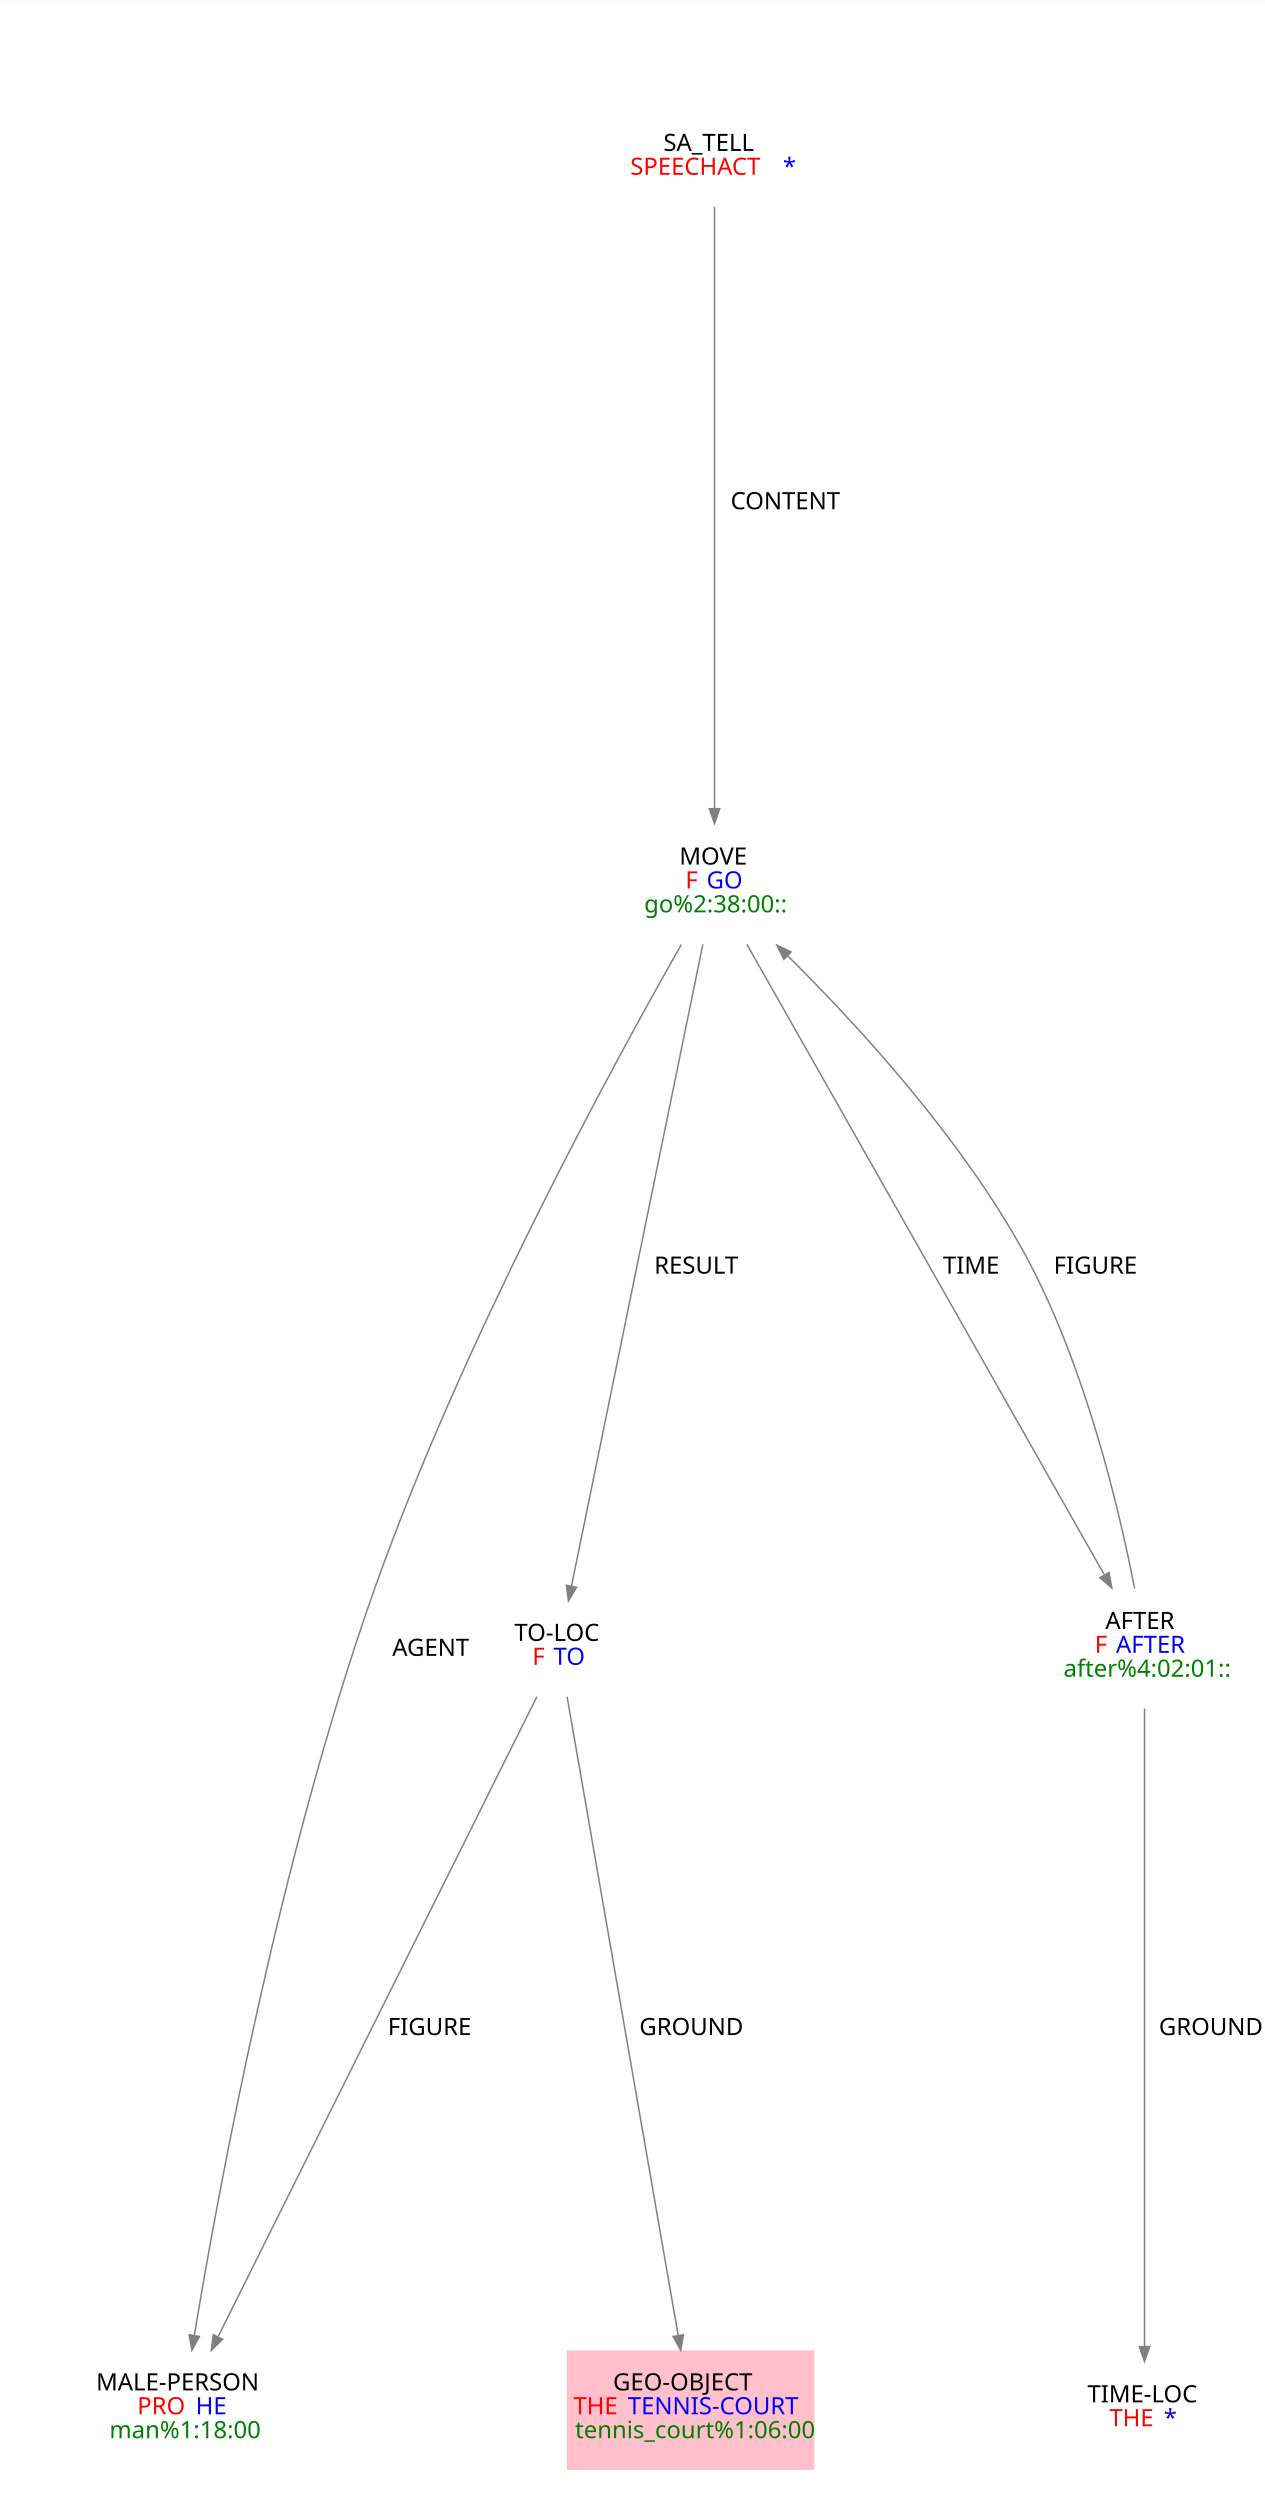
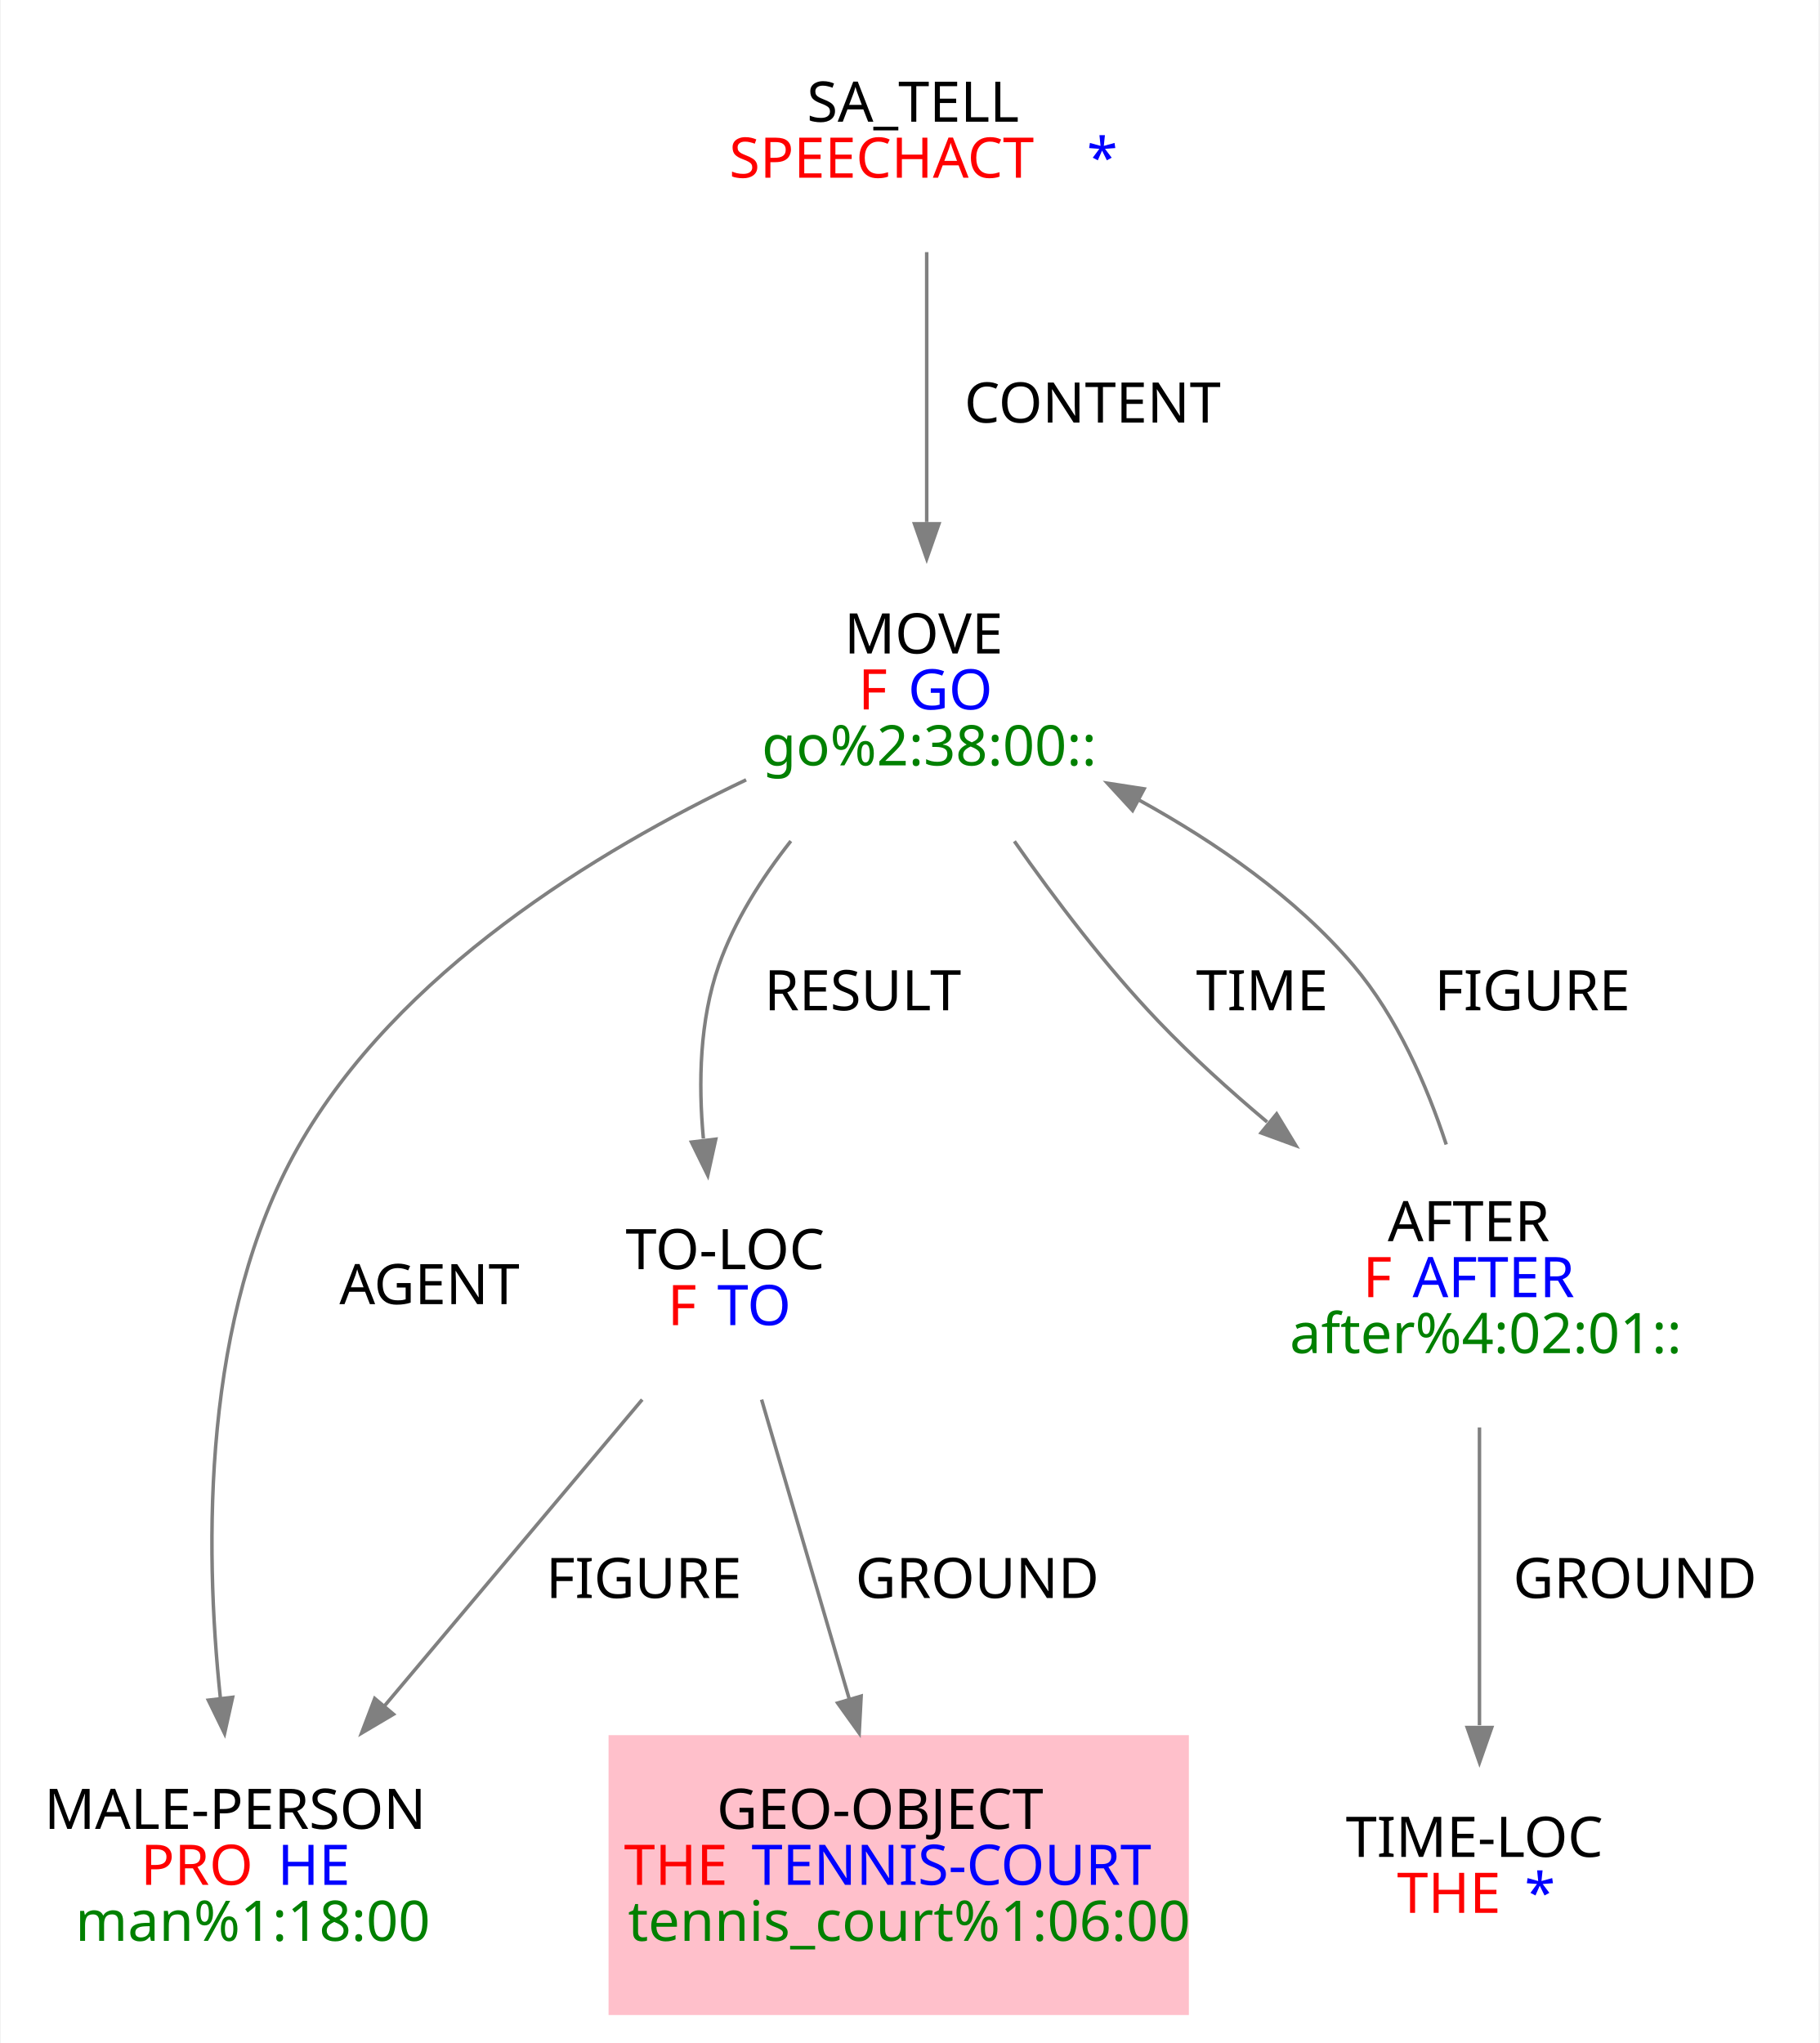
- <svg xmlns="http://www.w3.org/2000/svg" xmlns:xlink="http://www.w3.org/1999/xlink" width="432pt" height="854pt" viewBox="0.00 0.00 432.00 853.69">
-   <g id="graph0" class="graph" transform="scale(1.02 1.02) rotate(0) translate(4 868)">
-     <polygon fill="white" stroke="transparent" points="-4,4 -4,-868 437.27,-868 437.27,4 -4,4" />
+ <svg xmlns="http://www.w3.org/2000/svg" xmlns:xlink="http://www.w3.org/1999/xlink" width="260pt" height="292pt" viewBox="0.00 0.00 259.79 292.00">
+   <g id="graph0" class="graph" transform="scale(1 1) rotate(0) translate(4 288)">
+     <polygon fill="white" stroke="transparent" points="-4,4 -4,-288 255.79,-288 255.79,4 -4,4" />
    <g id="node1" class="node">
      <g id="a_node1">
        <a xlink:href="http://trips.ihmc.us/lexicon/data/ONT::SA_TELL.xml" xlink:title="&lt;font color=&quot;green&quot;&gt;&lt;br /&gt;&lt;/font&gt; &lt;font color=&quot;black&quot;&gt;SA_TELL&lt;/font&gt; &lt;font color=&quot;green&quot;&gt;&lt;br /&gt;&lt;/font&gt; &lt;font color=&quot;red&quot;&gt;SPEECHACT&lt;/font&gt; &lt;font color=&quot;blue&quot;&gt;* &lt;/font&gt; &lt;font color=&quot;green&quot;&gt;&lt;br /&gt; &lt;/font&gt;">
-           <text text-anchor="start" x="215.96" y="-817.6" font-family="Work Sans" font-size="8.00"> </text>
-           <text text-anchor="start" x="218.18" y="-817.6" font-family="Work Sans" font-size="8.00">SA_TELL</text>
-           <text text-anchor="start" x="252.42" y="-817.6" font-family="Work Sans" font-size="8.00"> </text>
-           <text text-anchor="start" x="204.85" y="-809.6" font-family="Work Sans" font-size="8.00"> </text>
-           <text text-anchor="start" x="207.07" y="-809.6" font-family="Work Sans" font-size="8.00" fill="red">SPEECHACT</text>
-           <text text-anchor="start" x="255.97" y="-809.6" font-family="Work Sans" font-size="8.00"> </text>
-           <text text-anchor="start" x="258.19" y="-809.6" font-family="Work Sans" font-size="8.00" fill="blue">* </text>
-           <text text-anchor="start" x="263.53" y="-809.6" font-family="Work Sans" font-size="8.00"> </text>
-           <text text-anchor="start" x="234.19" y="-801.6" font-family="Work Sans" font-size="8.00" fill="green"> </text>
+           <text text-anchor="start" x="109" y="-270.6" font-family="Work Sans" font-size="8.00"> </text>
+           <text text-anchor="start" x="111.22" y="-270.6" font-family="Work Sans" font-size="8.00">SA_TELL</text>
+           <text text-anchor="start" x="145.46" y="-270.6" font-family="Work Sans" font-size="8.00"> </text>
+           <text text-anchor="start" x="97.89" y="-262.6" font-family="Work Sans" font-size="8.00"> </text>
+           <text text-anchor="start" x="100.11" y="-262.6" font-family="Work Sans" font-size="8.00" fill="red">SPEECHACT</text>
+           <text text-anchor="start" x="149.01" y="-262.6" font-family="Work Sans" font-size="8.00"> </text>
+           <text text-anchor="start" x="151.23" y="-262.6" font-family="Work Sans" font-size="8.00" fill="blue">* </text>
+           <text text-anchor="start" x="156.57" y="-262.6" font-family="Work Sans" font-size="8.00"> </text>
+           <text text-anchor="start" x="127.23" y="-254.6" font-family="Work Sans" font-size="8.00" fill="green"> </text>
        </a>
      </g>
    </g>
    <g id="node2" class="node">
      <g id="a_node2">
        <a xlink:href="http://trips.ihmc.us/lexicon/data/ONT::MOVE.xml" xlink:title="&lt;font color=&quot;green&quot;&gt;&lt;br /&gt;&lt;/font&gt; &lt;font color=&quot;black&quot;&gt;MOVE&lt;/font&gt; &lt;font color=&quot;green&quot;&gt;&lt;br /&gt;&lt;/font&gt; &lt;font color=&quot;red&quot;&gt;F&lt;/font&gt; &lt;font color=&quot;blue&quot;&gt;GO&lt;/font&gt; &lt;font color=&quot;green&quot;&gt;&lt;br /&gt;&lt;/font&gt; &lt;font color=&quot;green&quot;&gt;go%2:38:00::&lt;/font&gt; &lt;font color=&quot;green&quot;&gt;&lt;br /&gt; &lt;/font&gt;">
-           <text text-anchor="start" x="221.3" y="-578.6" font-family="Work Sans" font-size="8.00"> </text>
-           <text text-anchor="start" x="223.52" y="-578.6" font-family="Work Sans" font-size="8.00">MOVE</text>
-           <text text-anchor="start" x="247.08" y="-578.6" font-family="Work Sans" font-size="8.00"> </text>
-           <text text-anchor="start" x="223.3" y="-570.6" font-family="Work Sans" font-size="8.00"> </text>
-           <text text-anchor="start" x="225.52" y="-570.6" font-family="Work Sans" font-size="8.00" fill="red">F</text>
-           <text text-anchor="start" x="230.41" y="-570.6" font-family="Work Sans" font-size="8.00"> </text>
-           <text text-anchor="start" x="232.63" y="-570.6" font-family="Work Sans" font-size="8.00" fill="blue">GO</text>
-           <text text-anchor="start" x="245.08" y="-570.6" font-family="Work Sans" font-size="8.00"> </text>
-           <text text-anchor="start" x="209.5" y="-562.6" font-family="Work Sans" font-size="8.00"> </text>
-           <text text-anchor="start" x="211.73" y="-562.6" font-family="Work Sans" font-size="8.00" fill="green">go%2:38:00::</text>
-           <text text-anchor="start" x="258.87" y="-562.6" font-family="Work Sans" font-size="8.00"> </text>
-           <text text-anchor="start" x="234.19" y="-554.6" font-family="Work Sans" font-size="8.00" fill="green"> </text>
+           <text text-anchor="start" x="114.34" y="-194.6" font-family="Work Sans" font-size="8.00"> </text>
+           <text text-anchor="start" x="116.56" y="-194.6" font-family="Work Sans" font-size="8.00">MOVE</text>
+           <text text-anchor="start" x="140.12" y="-194.6" font-family="Work Sans" font-size="8.00"> </text>
+           <text text-anchor="start" x="116.34" y="-186.6" font-family="Work Sans" font-size="8.00"> </text>
+           <text text-anchor="start" x="118.56" y="-186.6" font-family="Work Sans" font-size="8.00" fill="red">F</text>
+           <text text-anchor="start" x="123.45" y="-186.6" font-family="Work Sans" font-size="8.00"> </text>
+           <text text-anchor="start" x="125.67" y="-186.6" font-family="Work Sans" font-size="8.00" fill="blue">GO</text>
+           <text text-anchor="start" x="138.12" y="-186.6" font-family="Work Sans" font-size="8.00"> </text>
+           <text text-anchor="start" x="102.54" y="-178.6" font-family="Work Sans" font-size="8.00"> </text>
+           <text text-anchor="start" x="104.77" y="-178.6" font-family="Work Sans" font-size="8.00" fill="green">go%2:38:00::</text>
+           <text text-anchor="start" x="151.91" y="-178.6" font-family="Work Sans" font-size="8.00"> </text>
+           <text text-anchor="start" x="127.23" y="-170.6" font-family="Work Sans" font-size="8.00" fill="green"> </text>
        </a>
      </g>
    </g>
    <g id="edge5" class="edge">
-       <path fill="none" stroke="grey" stroke-width="0.5" d="M235.3,-798.92C235.3,-758.46 235.3,-647.16 235.3,-597.49" />
-       <polygon fill="grey" stroke="grey" stroke-width="0.5" points="237.05,-597.32 235.3,-592.32 233.55,-597.32 237.05,-597.32" />
-       <text text-anchor="middle" x="259.01" y="-697.6" font-family="Work Sans" font-size="8.00"> CONTENT   </text>
+       <path fill="none" stroke="grey" stroke-width="0.5" d="M128.34,-251.96C128.34,-241.04 128.34,-226.02 128.34,-213.39" />
+       <polygon fill="grey" stroke="grey" stroke-width="0.5" points="130.09,-213.14 128.34,-208.14 126.59,-213.14 130.09,-213.14" />
+       <text text-anchor="middle" x="152.05" y="-227.6" font-family="Work Sans" font-size="8.00"> CONTENT   </text>
    </g>
    <g id="node3" class="node">
      <g id="a_node3">
        <a xlink:href="http://trips.ihmc.us/lexicon/data/ONT::MALE-PERSON.xml" xlink:title="&lt;font color=&quot;green&quot;&gt;&lt;br /&gt;&lt;/font&gt; &lt;font color=&quot;black&quot;&gt;MALE-PERSON&lt;/font&gt; &lt;font color=&quot;green&quot;&gt;&lt;br /&gt;&lt;/font&gt; &lt;font color=&quot;red&quot;&gt;PRO&lt;/font&gt; &lt;font color=&quot;blue&quot;&gt;HE&lt;/font&gt; &lt;font color=&quot;green&quot;&gt;&lt;br /&gt;&lt;/font&gt; &lt;font color=&quot;green&quot;&gt;man%1:18:00&lt;/font&gt; &lt;font color=&quot;green&quot;&gt;&lt;br /&gt; &lt;/font&gt;">
-           <text text-anchor="start" x="25.96" y="-67.6" font-family="Work Sans" font-size="8.00"> </text>
-           <text text-anchor="start" x="28.18" y="-67.6" font-family="Work Sans" font-size="8.00">MALE-PERSON</text>
-           <text text-anchor="start" x="86.42" y="-67.6" font-family="Work Sans" font-size="8.00"> </text>
-           <text text-anchor="start" x="39.74" y="-59.6" font-family="Work Sans" font-size="8.00"> </text>
-           <text text-anchor="start" x="41.96" y="-59.6" font-family="Work Sans" font-size="8.00" fill="red">PRO</text>
-           <text text-anchor="start" x="59.3" y="-59.6" font-family="Work Sans" font-size="8.00"> </text>
-           <text text-anchor="start" x="61.52" y="-59.6" font-family="Work Sans" font-size="8.00" fill="blue">HE</text>
-           <text text-anchor="start" x="72.64" y="-59.6" font-family="Work Sans" font-size="8.00"> </text>
-           <text text-anchor="start" x="30.39" y="-51.6" font-family="Work Sans" font-size="8.00"> </text>
-           <text text-anchor="start" x="32.62" y="-51.6" font-family="Work Sans" font-size="8.00" fill="green">man%1:18:00</text>
-           <text text-anchor="start" x="81.98" y="-51.6" font-family="Work Sans" font-size="8.00"> </text>
-           <text text-anchor="start" x="56.19" y="-43.6" font-family="Work Sans" font-size="8.00" fill="green"> </text>
+           <text text-anchor="start" x="0" y="-26.6" font-family="Work Sans" font-size="8.00"> </text>
+           <text text-anchor="start" x="2.22" y="-26.6" font-family="Work Sans" font-size="8.00">MALE-PERSON</text>
+           <text text-anchor="start" x="60.46" y="-26.6" font-family="Work Sans" font-size="8.00"> </text>
+           <text text-anchor="start" x="13.78" y="-18.6" font-family="Work Sans" font-size="8.00"> </text>
+           <text text-anchor="start" x="16" y="-18.6" font-family="Work Sans" font-size="8.00" fill="red">PRO</text>
+           <text text-anchor="start" x="33.34" y="-18.6" font-family="Work Sans" font-size="8.00"> </text>
+           <text text-anchor="start" x="35.56" y="-18.6" font-family="Work Sans" font-size="8.00" fill="blue">HE</text>
+           <text text-anchor="start" x="46.68" y="-18.6" font-family="Work Sans" font-size="8.00"> </text>
+           <text text-anchor="start" x="4.43" y="-10.6" font-family="Work Sans" font-size="8.00"> </text>
+           <text text-anchor="start" x="6.66" y="-10.6" font-family="Work Sans" font-size="8.00" fill="green">man%1:18:00</text>
+           <text text-anchor="start" x="56.02" y="-10.6" font-family="Work Sans" font-size="8.00"> </text>
+           <text text-anchor="start" x="30.23" y="-2.6" font-family="Work Sans" font-size="8.00" fill="green"> </text>
        </a>
      </g>
    </g>
-     <g id="edge8" class="edge">
-       <path fill="none" stroke="grey" stroke-width="0.5" d="M224.19,-551.83C201.83,-512.54 151.03,-419.54 121.43,-336 89.62,-246.25 69.08,-134.34 61.08,-86.04" />
-       <polygon fill="grey" stroke="grey" stroke-width="0.5" points="62.79,-85.67 60.26,-81.01 59.34,-86.23 62.79,-85.67" />
-       <text text-anchor="middle" x="140.24" y="-313.6" font-family="Work Sans" font-size="8.00"> AGENT   </text>
+     <g id="edge3" class="edge">
+       <path fill="none" stroke="grey" stroke-width="0.5" d="M102.53,-176.54C81.35,-166.47 52.62,-149.05 38.47,-124 24.84,-99.87 25.07,-67.32 27.39,-45.32" />
+       <polygon fill="grey" stroke="grey" stroke-width="0.5" points="29.14,-45.41 27.99,-40.24 25.67,-45 29.14,-45.41" />
+       <text text-anchor="middle" x="57.28" y="-101.6" font-family="Work Sans" font-size="8.00"> AGENT   </text>
    </g>
    <g id="node4" class="node">
      <g id="a_node4">
        <a xlink:href="http://trips.ihmc.us/lexicon/data/ONT::TO-LOC.xml" xlink:title="&lt;font color=&quot;green&quot;&gt;&lt;br /&gt;&lt;/font&gt; &lt;font color=&quot;black&quot;&gt;TO-LOC&lt;/font&gt; &lt;font color=&quot;green&quot;&gt;&lt;br /&gt;&lt;/font&gt; &lt;font color=&quot;red&quot;&gt;F&lt;/font&gt; &lt;font color=&quot;blue&quot;&gt;TO&lt;/font&gt; &lt;font color=&quot;green&quot;&gt;&lt;br /&gt; &lt;/font&gt;">
-           <text text-anchor="start" x="166.04" y="-318.6" font-family="Work Sans" font-size="8.00"> </text>
-           <text text-anchor="start" x="168.26" y="-318.6" font-family="Work Sans" font-size="8.00">TO-LOC</text>
-           <text text-anchor="start" x="198.34" y="-318.6" font-family="Work Sans" font-size="8.00"> </text>
-           <text text-anchor="start" x="172.04" y="-310.6" font-family="Work Sans" font-size="8.00"> </text>
-           <text text-anchor="start" x="174.26" y="-310.6" font-family="Work Sans" font-size="8.00" fill="red">F</text>
-           <text text-anchor="start" x="179.15" y="-310.6" font-family="Work Sans" font-size="8.00"> </text>
-           <text text-anchor="start" x="181.37" y="-310.6" font-family="Work Sans" font-size="8.00" fill="blue">TO</text>
-           <text text-anchor="start" x="192.34" y="-310.6" font-family="Work Sans" font-size="8.00"> </text>
-           <text text-anchor="start" x="182.19" y="-302.6" font-family="Work Sans" font-size="8.00" fill="green"> </text>
+           <text text-anchor="start" x="83.08" y="-106.6" font-family="Work Sans" font-size="8.00"> </text>
+           <text text-anchor="start" x="85.3" y="-106.6" font-family="Work Sans" font-size="8.00">TO-LOC</text>
+           <text text-anchor="start" x="115.38" y="-106.6" font-family="Work Sans" font-size="8.00"> </text>
+           <text text-anchor="start" x="89.08" y="-98.6" font-family="Work Sans" font-size="8.00"> </text>
+           <text text-anchor="start" x="91.3" y="-98.6" font-family="Work Sans" font-size="8.00" fill="red">F</text>
+           <text text-anchor="start" x="96.19" y="-98.6" font-family="Work Sans" font-size="8.00"> </text>
+           <text text-anchor="start" x="98.41" y="-98.6" font-family="Work Sans" font-size="8.00" fill="blue">TO</text>
+           <text text-anchor="start" x="109.38" y="-98.6" font-family="Work Sans" font-size="8.00"> </text>
+           <text text-anchor="start" x="99.23" y="-90.6" font-family="Work Sans" font-size="8.00" fill="green"> </text>
        </a>
      </g>
    </g>
    <g id="edge2" class="edge">
-       <path fill="none" stroke="grey" stroke-width="0.5" d="M231.39,-551.91C221.8,-505.04 197.16,-384.69 187.38,-336.94" />
-       <polygon fill="grey" stroke="grey" stroke-width="0.5" points="189.09,-336.57 186.38,-332.02 185.66,-337.27 189.09,-336.57" />
-       <text text-anchor="middle" x="229.16" y="-441.6" font-family="Work Sans" font-size="8.00"> RESULT   </text>
+       <path fill="none" stroke="grey" stroke-width="0.5" d="M108.92,-167.79C104.72,-162.46 100.86,-156.37 98.62,-150 95.88,-142.21 95.69,-133.19 96.42,-125.28" />
+       <polygon fill="grey" stroke="grey" stroke-width="0.5" points="98.19,-125.18 97.05,-120.01 94.72,-124.76 98.19,-125.18" />
+       <text text-anchor="middle" x="119.2" y="-143.6" font-family="Work Sans" font-size="8.00"> RESULT   </text>
    </g>
    <g id="node6" class="node">
      <g id="a_node6">
        <a xlink:href="http://trips.ihmc.us/lexicon/data/ONT::AFTER.xml" xlink:title="&lt;font color=&quot;green&quot;&gt;&lt;br /&gt;&lt;/font&gt; &lt;font color=&quot;black&quot;&gt;AFTER&lt;/font&gt; &lt;font color=&quot;green&quot;&gt;&lt;br /&gt;&lt;/font&gt; &lt;font color=&quot;red&quot;&gt;F&lt;/font&gt; &lt;font color=&quot;blue&quot;&gt;AFTER&lt;/font&gt; &lt;font color=&quot;green&quot;&gt;&lt;br /&gt;&lt;/font&gt; &lt;font color=&quot;green&quot;&gt;after%4:02:01::&lt;/font&gt; &lt;font color=&quot;green&quot;&gt;&lt;br /&gt; &lt;/font&gt;">
-           <text text-anchor="start" x="363.97" y="-322.6" font-family="Work Sans" font-size="8.00"> </text>
-           <text text-anchor="start" x="366.19" y="-322.6" font-family="Work Sans" font-size="8.00">AFTER</text>
-           <text text-anchor="start" x="392.41" y="-322.6" font-family="Work Sans" font-size="8.00"> </text>
-           <text text-anchor="start" x="360.41" y="-314.6" font-family="Work Sans" font-size="8.00"> </text>
-           <text text-anchor="start" x="362.63" y="-314.6" font-family="Work Sans" font-size="8.00" fill="red">F</text>
-           <text text-anchor="start" x="367.52" y="-314.6" font-family="Work Sans" font-size="8.00"> </text>
-           <text text-anchor="start" x="369.74" y="-314.6" font-family="Work Sans" font-size="8.00" fill="blue">AFTER</text>
-           <text text-anchor="start" x="395.97" y="-314.6" font-family="Work Sans" font-size="8.00"> </text>
-           <text text-anchor="start" x="349.95" y="-306.6" font-family="Work Sans" font-size="8.00"> </text>
-           <text text-anchor="start" x="352.17" y="-306.6" font-family="Work Sans" font-size="8.00" fill="green">after%4:02:01::</text>
-           <text text-anchor="start" x="406.43" y="-306.6" font-family="Work Sans" font-size="8.00"> </text>
-           <text text-anchor="start" x="378.19" y="-298.6" font-family="Work Sans" font-size="8.00" fill="green"> </text>
+           <text text-anchor="start" x="192.01" y="-110.6" font-family="Work Sans" font-size="8.00"> </text>
+           <text text-anchor="start" x="194.23" y="-110.6" font-family="Work Sans" font-size="8.00">AFTER</text>
+           <text text-anchor="start" x="220.45" y="-110.6" font-family="Work Sans" font-size="8.00"> </text>
+           <text text-anchor="start" x="188.45" y="-102.6" font-family="Work Sans" font-size="8.00"> </text>
+           <text text-anchor="start" x="190.67" y="-102.6" font-family="Work Sans" font-size="8.00" fill="red">F</text>
+           <text text-anchor="start" x="195.56" y="-102.6" font-family="Work Sans" font-size="8.00"> </text>
+           <text text-anchor="start" x="197.78" y="-102.6" font-family="Work Sans" font-size="8.00" fill="blue">AFTER</text>
+           <text text-anchor="start" x="224.01" y="-102.6" font-family="Work Sans" font-size="8.00"> </text>
+           <text text-anchor="start" x="177.99" y="-94.6" font-family="Work Sans" font-size="8.00"> </text>
+           <text text-anchor="start" x="180.21" y="-94.6" font-family="Work Sans" font-size="8.00" fill="green">after%4:02:01::</text>
+           <text text-anchor="start" x="234.47" y="-94.6" font-family="Work Sans" font-size="8.00"> </text>
+           <text text-anchor="start" x="206.23" y="-86.6" font-family="Work Sans" font-size="8.00" fill="green"> </text>
        </a>
      </g>
    </g>
-     <g id="edge3" class="edge">
-       <path fill="none" stroke="grey" stroke-width="0.5" d="M246.12,-551.91C271.98,-506.31 337.28,-391.12 365.72,-340.96" />
-       <polygon fill="grey" stroke="grey" stroke-width="0.5" points="367.41,-341.53 368.35,-336.31 364.36,-339.8 367.41,-341.53" />
-       <text text-anchor="middle" x="321.23" y="-441.6" font-family="Work Sans" font-size="8.00"> TIME   </text>
+     <g id="edge6" class="edge">
+       <path fill="none" stroke="grey" stroke-width="0.5" d="M140.87,-167.76C146.69,-159.45 153.97,-149.85 161.48,-142 166.21,-137.05 171.61,-132.16 176.99,-127.64" />
+       <polygon fill="grey" stroke="grey" stroke-width="0.5" points="178.35,-128.79 181.1,-124.26 176.13,-126.08 178.35,-128.79" />
+       <text text-anchor="middle" x="176.27" y="-143.6" font-family="Work Sans" font-size="8.00"> TIME   </text>
    </g>
    <g id="edge4" class="edge">
-       <path fill="none" stroke="grey" stroke-width="0.5" d="M175.8,-299.93C154.7,-257.58 94.76,-137.21 69.14,-85.78" />
-       <polygon fill="grey" stroke="grey" stroke-width="0.5" points="70.57,-84.71 66.77,-81.02 67.43,-86.28 70.57,-84.71" />
-       <text text-anchor="middle" x="139.86" y="-186.6" font-family="Work Sans" font-size="8.00"> FIGURE   </text>
+       <path fill="none" stroke="grey" stroke-width="0.5" d="M87.68,-87.96C77.37,-75.7 62.63,-58.19 50.82,-44.15" />
+       <polygon fill="grey" stroke="grey" stroke-width="0.5" points="52.13,-42.99 47.57,-40.29 49.45,-45.24 52.13,-42.99" />
+       <text text-anchor="middle" x="87.9" y="-59.6" font-family="Work Sans" font-size="8.00"> FIGURE   </text>
    </g>
    <g id="node5" class="node">
      <g id="a_node5">
        <a xlink:href="http://trips.ihmc.us/lexicon/data/ONT::GEO-OBJECT.xml" xlink:title="&lt;font color=&quot;green&quot;&gt;&lt;br /&gt;&lt;/font&gt; &lt;font color=&quot;black&quot;&gt;GEO-OBJECT&lt;/font&gt; &lt;font color=&quot;green&quot;&gt;&lt;br /&gt;&lt;/font&gt; &lt;font color=&quot;red&quot;&gt;THE&lt;/font&gt; &lt;font color=&quot;blue&quot;&gt;TENNIS-COURT&lt;/font&gt; &lt;font color=&quot;green&quot;&gt;&lt;br /&gt;&lt;/font&gt; &lt;font color=&quot;green&quot;&gt;tennis_court%1:06:00&lt;/font&gt; &lt;font color=&quot;green&quot;&gt;&lt;br /&gt; &lt;/font&gt;">
-           <polygon fill="pink" stroke="transparent" points="268.77,-81 185.83,-81 185.83,-41 268.77,-41 268.77,-81" />
-           <text text-anchor="start" x="199.08" y="-67.6" font-family="Work Sans" font-size="8.00"> </text>
-           <text text-anchor="start" x="201.3" y="-67.6" font-family="Work Sans" font-size="8.00">GEO-OBJECT</text>
-           <text text-anchor="start" x="253.3" y="-67.6" font-family="Work Sans" font-size="8.00"> </text>
-           <text text-anchor="start" x="185.82" y="-59.6" font-family="Work Sans" font-size="8.00"> </text>
-           <text text-anchor="start" x="188.04" y="-59.6" font-family="Work Sans" font-size="8.00" fill="red">THE</text>
-           <text text-anchor="start" x="204.04" y="-59.6" font-family="Work Sans" font-size="8.00"> </text>
-           <text text-anchor="start" x="206.26" y="-59.6" font-family="Work Sans" font-size="8.00" fill="blue">TENNIS-COURT</text>
-           <text text-anchor="start" x="266.56" y="-59.6" font-family="Work Sans" font-size="8.00"> </text>
-           <text text-anchor="start" x="186.38" y="-51.6" font-family="Work Sans" font-size="8.00"> </text>
-           <text text-anchor="start" x="188.61" y="-51.6" font-family="Work Sans" font-size="8.00" fill="green">tennis_court%1:06:00</text>
-           <text text-anchor="start" x="265.99" y="-51.6" font-family="Work Sans" font-size="8.00"> </text>
-           <text text-anchor="start" x="226.19" y="-43.6" font-family="Work Sans" font-size="8.00" fill="green"> </text>
+           <polygon fill="pink" stroke="transparent" points="165.81,-40 82.87,-40 82.87,0 165.81,0 165.81,-40" />
+           <text text-anchor="start" x="96.12" y="-26.6" font-family="Work Sans" font-size="8.00"> </text>
+           <text text-anchor="start" x="98.34" y="-26.6" font-family="Work Sans" font-size="8.00">GEO-OBJECT</text>
+           <text text-anchor="start" x="150.34" y="-26.6" font-family="Work Sans" font-size="8.00"> </text>
+           <text text-anchor="start" x="82.86" y="-18.6" font-family="Work Sans" font-size="8.00"> </text>
+           <text text-anchor="start" x="85.08" y="-18.6" font-family="Work Sans" font-size="8.00" fill="red">THE</text>
+           <text text-anchor="start" x="101.08" y="-18.6" font-family="Work Sans" font-size="8.00"> </text>
+           <text text-anchor="start" x="103.3" y="-18.6" font-family="Work Sans" font-size="8.00" fill="blue">TENNIS-COURT</text>
+           <text text-anchor="start" x="163.6" y="-18.6" font-family="Work Sans" font-size="8.00"> </text>
+           <text text-anchor="start" x="83.42" y="-10.6" font-family="Work Sans" font-size="8.00"> </text>
+           <text text-anchor="start" x="85.65" y="-10.6" font-family="Work Sans" font-size="8.00" fill="green">tennis_court%1:06:00</text>
+           <text text-anchor="start" x="163.03" y="-10.6" font-family="Work Sans" font-size="8.00"> </text>
+           <text text-anchor="start" x="123.23" y="-2.6" font-family="Work Sans" font-size="8.00" fill="green"> </text>
        </a>
      </g>
    </g>
    <g id="edge7" class="edge">
-       <path fill="none" stroke="grey" stroke-width="0.5" d="M185.92,-299.93C193.27,-257.66 214.14,-137.69 223.11,-86.09" />
-       <polygon fill="grey" stroke="grey" stroke-width="0.5" points="224.86,-86.25 223.99,-81.02 221.41,-85.65 224.86,-86.25" />
-       <text text-anchor="middle" x="227.52" y="-186.6" font-family="Work Sans" font-size="8.00"> GROUND   </text>
+       <path fill="none" stroke="grey" stroke-width="0.5" d="M104.74,-87.96C108.24,-76.02 113.19,-59.08 117.25,-45.24" />
+       <polygon fill="grey" stroke="grey" stroke-width="0.5" points="118.97,-45.58 118.69,-40.29 115.61,-44.59 118.97,-45.58" />
+       <text text-anchor="middle" x="135.56" y="-59.6" font-family="Work Sans" font-size="8.00"> GROUND   </text>
    </g>
-     <g id="edge6" class="edge">
-       <path fill="none" stroke="grey" stroke-width="0.5" d="M375.98,-336.17C370.86,-362.57 359.45,-411.04 339.3,-448 318.08,-486.92 283.26,-524.8 259.82,-548.01" />
-       <polygon fill="grey" stroke="grey" stroke-width="0.5" points="258.5,-546.85 256.16,-551.61 260.96,-549.35 258.5,-546.85" />
-       <text text-anchor="middle" x="362.86" y="-441.6" font-family="Work Sans" font-size="8.00"> FIGURE   </text>
+     <g id="edge8" class="edge">
+       <path fill="none" stroke="grey" stroke-width="0.5" d="M202.59,-124.42C199.79,-132.96 195.54,-142.68 189.34,-150 181.07,-159.76 169.55,-167.66 158.74,-173.62" />
+       <polygon fill="grey" stroke="grey" stroke-width="0.5" points="157.76,-172.16 154.17,-176.06 159.41,-175.25 157.76,-172.16" />
+       <text text-anchor="middle" x="214.9" y="-143.6" font-family="Work Sans" font-size="8.00"> FIGURE   </text>
    </g>
    <g id="node7" class="node">
      <g id="a_node7">
        <a xlink:href="http://trips.ihmc.us/lexicon/data/ONT::TIME-LOC.xml" xlink:title="&lt;font color=&quot;green&quot;&gt;&lt;br /&gt;&lt;/font&gt; &lt;font color=&quot;black&quot;&gt;TIME-LOC&lt;/font&gt; &lt;font color=&quot;green&quot;&gt;&lt;br /&gt;&lt;/font&gt; &lt;font color=&quot;red&quot;&gt;THE&lt;/font&gt; &lt;font color=&quot;blue&quot;&gt;* &lt;/font&gt; &lt;font color=&quot;green&quot;&gt;&lt;br /&gt; &lt;/font&gt;">
-           <text text-anchor="start" x="357.97" y="-63.6" font-family="Work Sans" font-size="8.00"> </text>
-           <text text-anchor="start" x="360.19" y="-63.6" font-family="Work Sans" font-size="8.00">TIME-LOC</text>
-           <text text-anchor="start" x="398.41" y="-63.6" font-family="Work Sans" font-size="8.00"> </text>
-           <text text-anchor="start" x="365.3" y="-55.6" font-family="Work Sans" font-size="8.00"> </text>
-           <text text-anchor="start" x="367.52" y="-55.6" font-family="Work Sans" font-size="8.00" fill="red">THE</text>
-           <text text-anchor="start" x="383.52" y="-55.6" font-family="Work Sans" font-size="8.00"> </text>
-           <text text-anchor="start" x="385.74" y="-55.6" font-family="Work Sans" font-size="8.00" fill="blue">* </text>
-           <text text-anchor="start" x="391.08" y="-55.6" font-family="Work Sans" font-size="8.00"> </text>
-           <text text-anchor="start" x="378.19" y="-47.6" font-family="Work Sans" font-size="8.00" fill="green"> </text>
+           <text text-anchor="start" x="186.01" y="-22.6" font-family="Work Sans" font-size="8.00"> </text>
+           <text text-anchor="start" x="188.23" y="-22.6" font-family="Work Sans" font-size="8.00">TIME-LOC</text>
+           <text text-anchor="start" x="226.45" y="-22.6" font-family="Work Sans" font-size="8.00"> </text>
+           <text text-anchor="start" x="193.34" y="-14.6" font-family="Work Sans" font-size="8.00"> </text>
+           <text text-anchor="start" x="195.56" y="-14.6" font-family="Work Sans" font-size="8.00" fill="red">THE</text>
+           <text text-anchor="start" x="211.56" y="-14.6" font-family="Work Sans" font-size="8.00"> </text>
+           <text text-anchor="start" x="213.78" y="-14.6" font-family="Work Sans" font-size="8.00" fill="blue">* </text>
+           <text text-anchor="start" x="219.12" y="-14.6" font-family="Work Sans" font-size="8.00"> </text>
+           <text text-anchor="start" x="206.23" y="-6.6" font-family="Work Sans" font-size="8.00" fill="green"> </text>
        </a>
      </g>
    </g>
    <g id="edge1" class="edge">
-       <path fill="none" stroke="grey" stroke-width="0.5" d="M379.3,-295.98C379.3,-249.51 379.3,-130.47 379.3,-82.5" />
-       <polygon fill="grey" stroke="grey" stroke-width="0.5" points="381.05,-82.27 379.3,-77.27 377.55,-82.27 381.05,-82.27" />
-       <text text-anchor="middle" x="401.52" y="-186.6" font-family="Work Sans" font-size="8.00"> GROUND   </text>
+       <path fill="none" stroke="grey" stroke-width="0.5" d="M207.34,-83.98C207.34,-71.23 207.34,-54.45 207.34,-41.42" />
+       <polygon fill="grey" stroke="grey" stroke-width="0.5" points="209.09,-41.09 207.34,-36.09 205.59,-41.09 209.09,-41.09" />
+       <text text-anchor="middle" x="229.56" y="-59.6" font-family="Work Sans" font-size="8.00"> GROUND   </text>
    </g>
  </g>
</svg>
